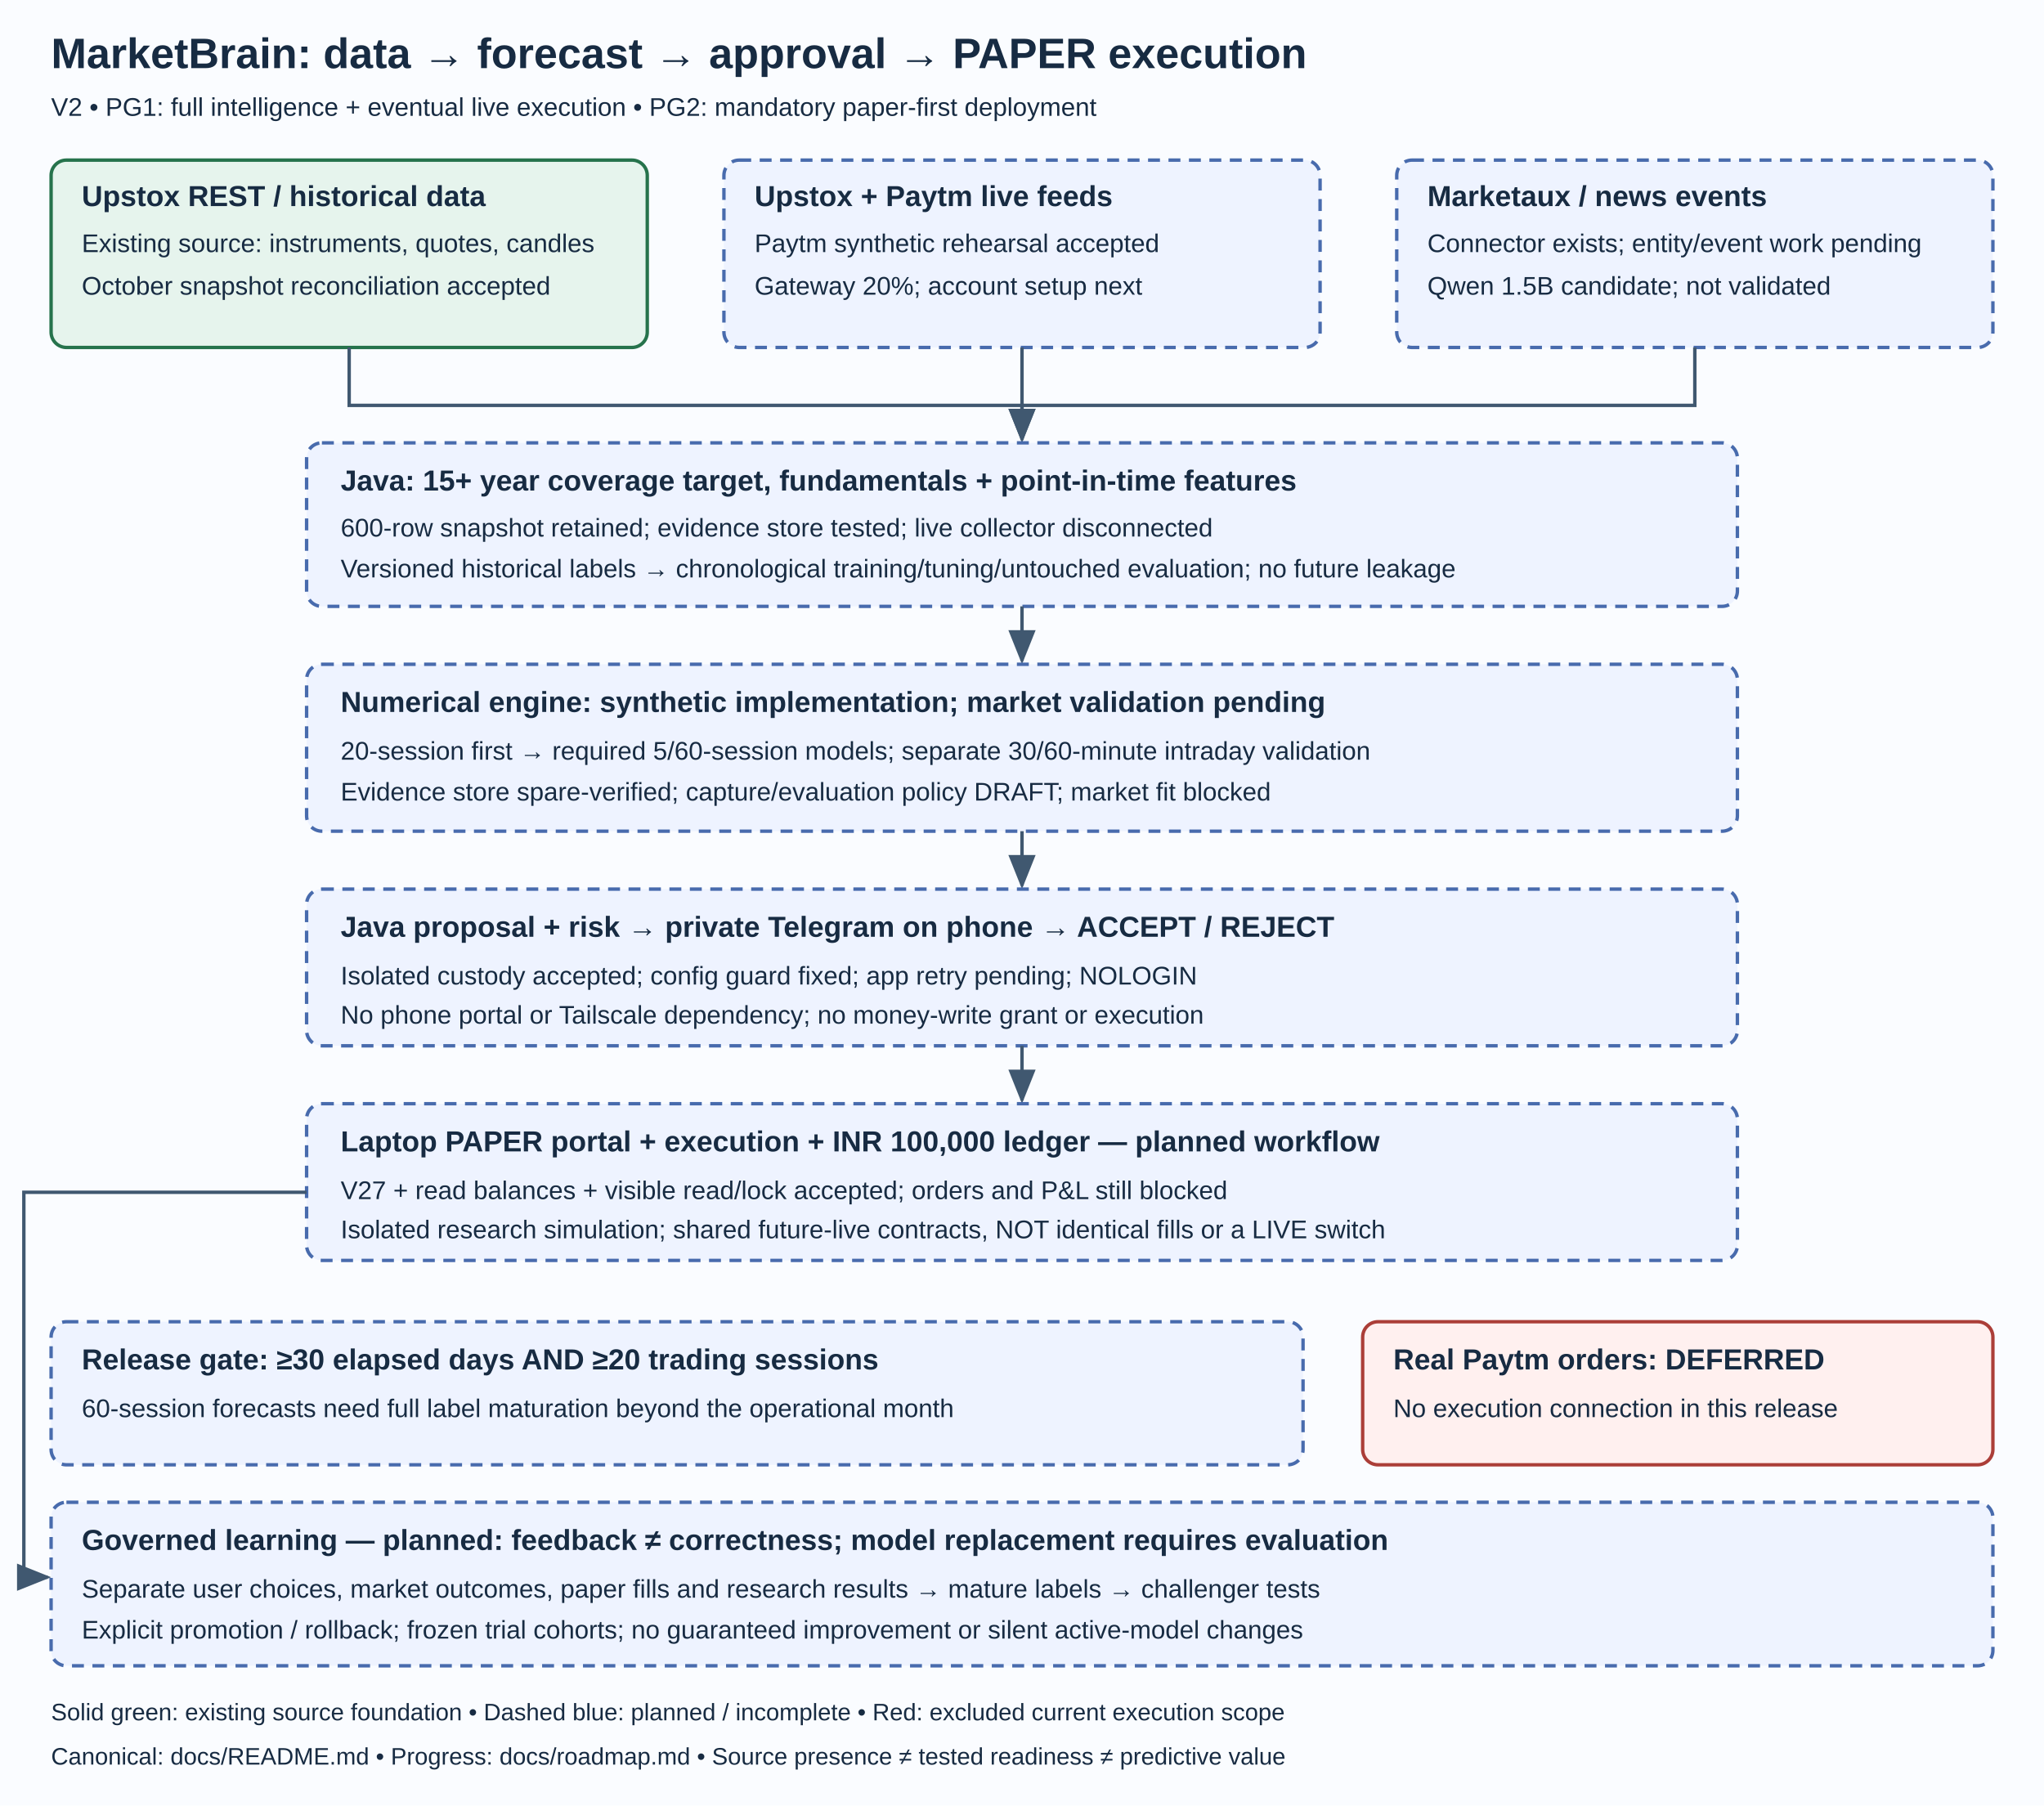
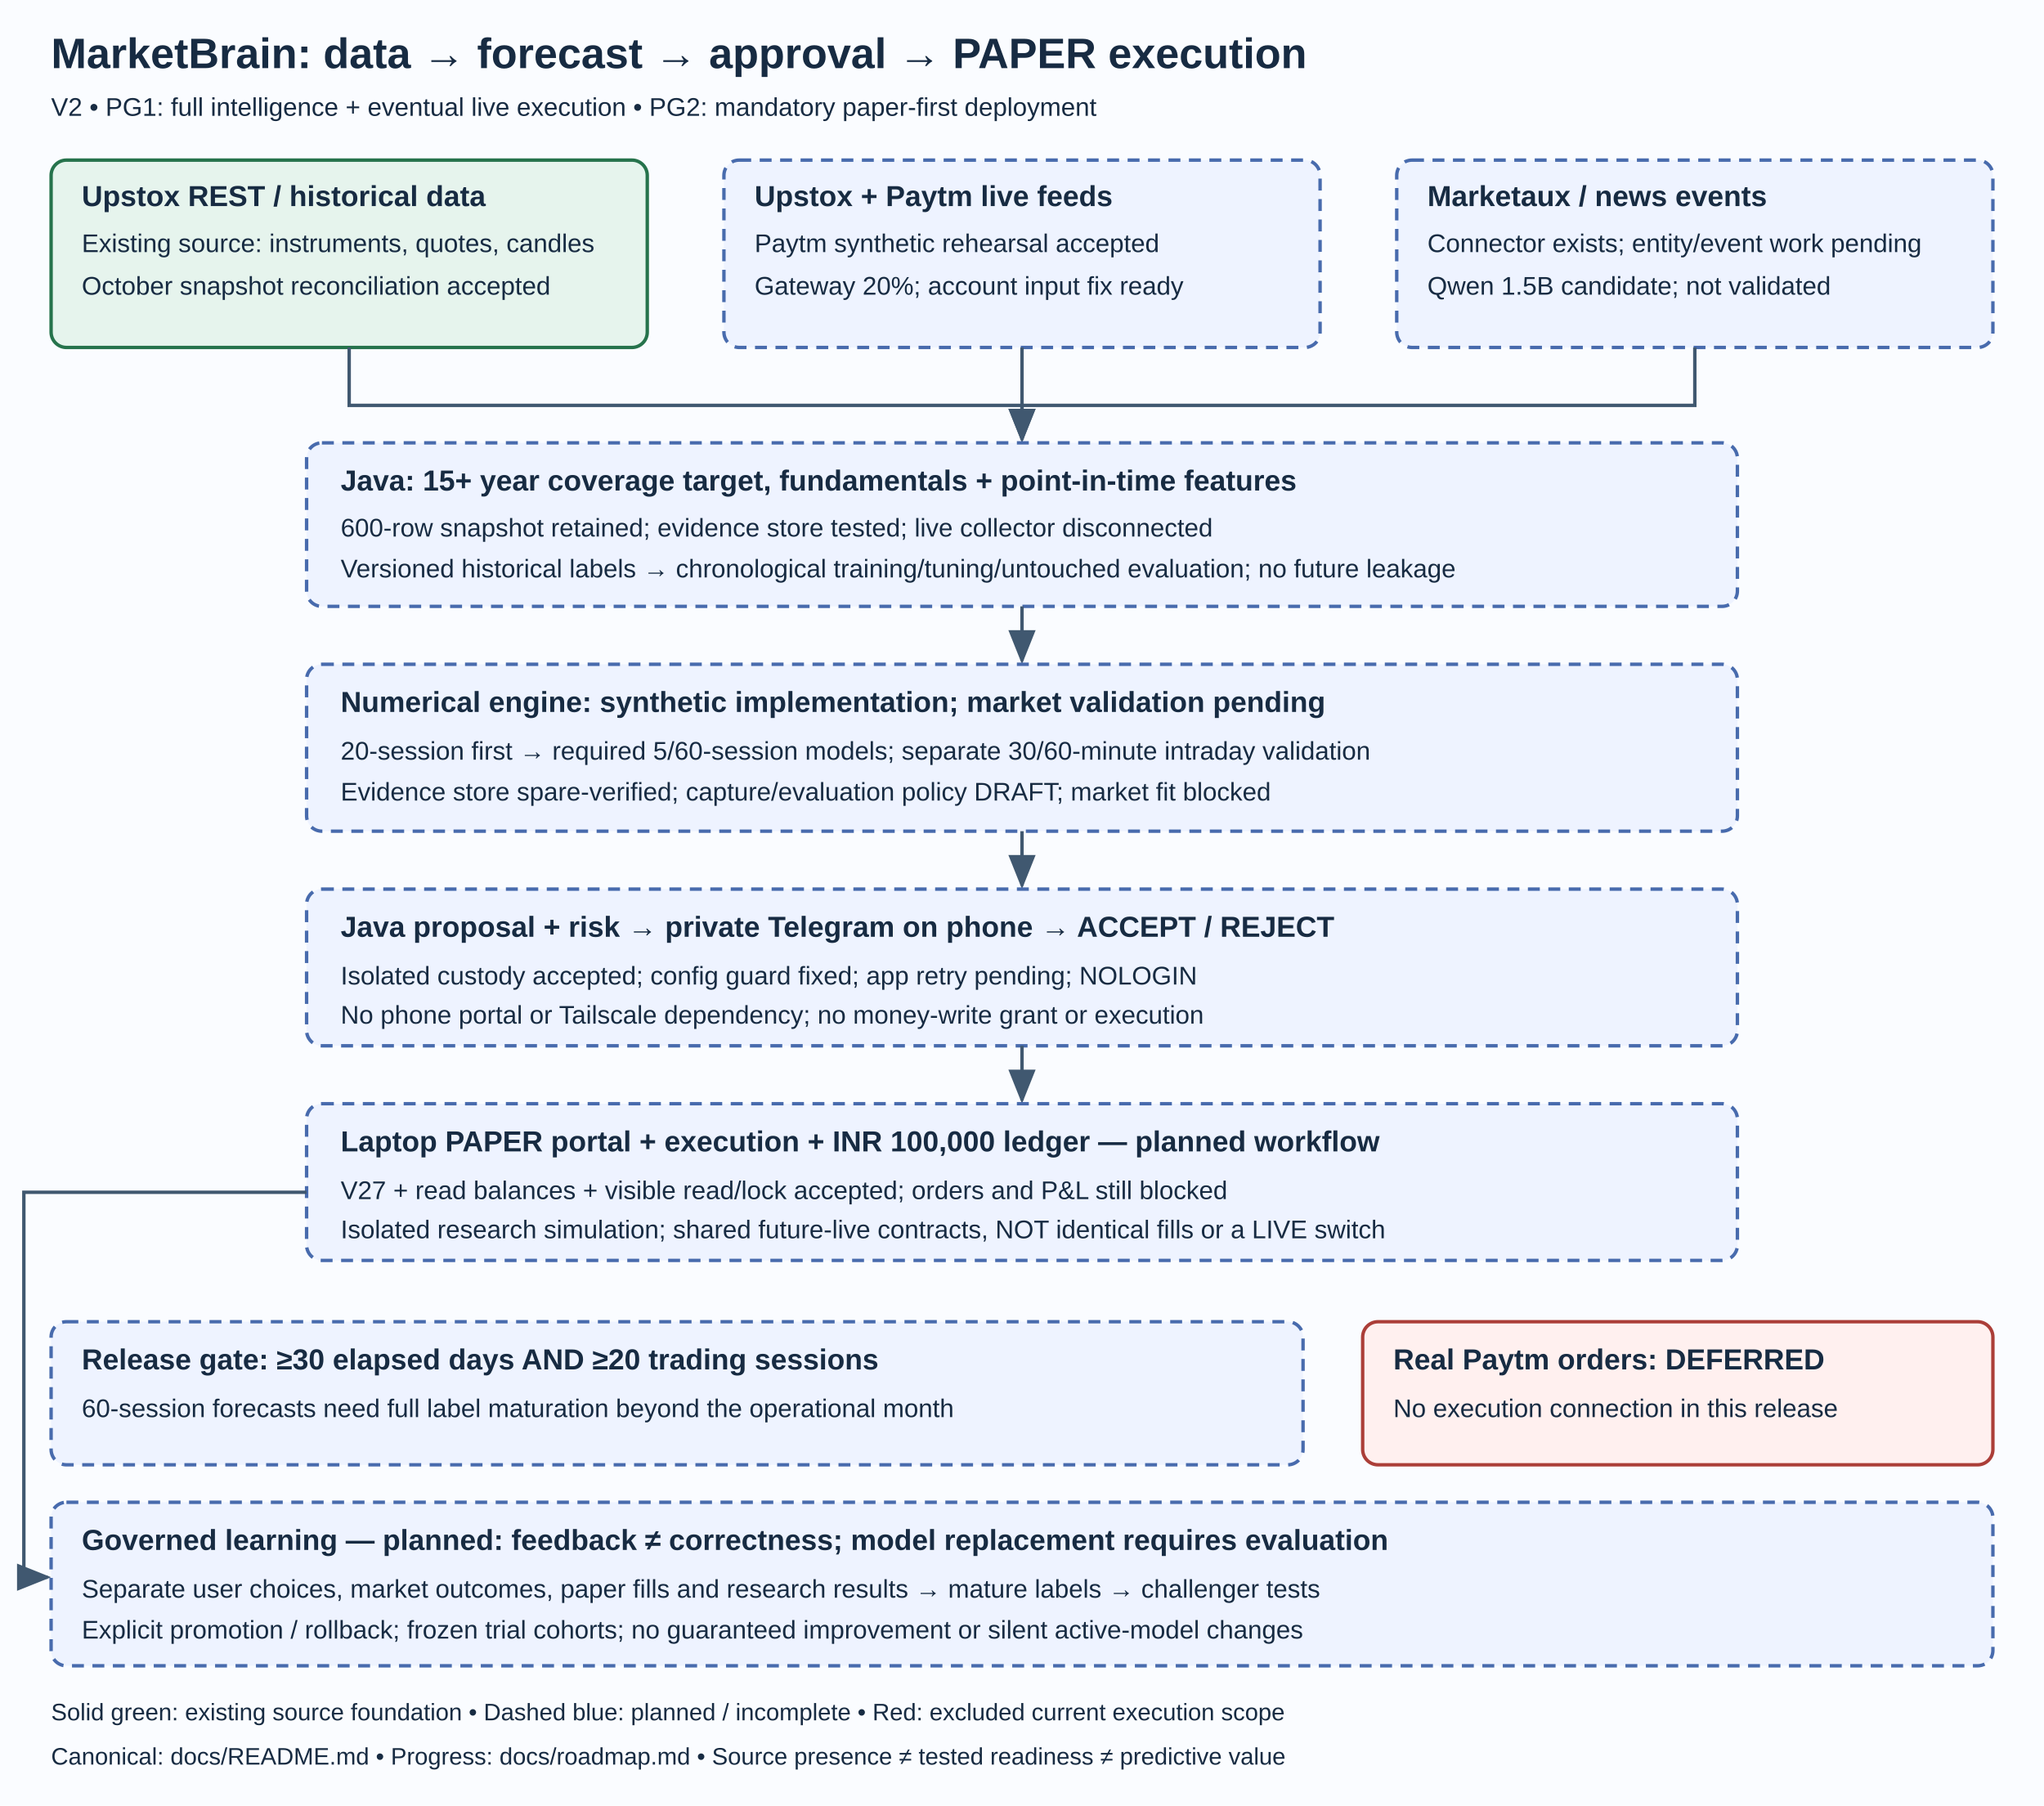
<svg xmlns="http://www.w3.org/2000/svg" width="1200" height="1060" viewBox="0 0 1200 1060" role="img" aria-labelledby="title desc">
  <defs>
    <marker id="arrow" markerWidth="10" markerHeight="8" refX="9" refY="4" orient="auto">
      <path d="M0,0 L10,4 L0,8 Z" fill="#405870" />
    </marker>
    <style>
      text { font-family: Arial, sans-serif; fill: #172b42; }
      .heading { font-size: 25px; font-weight: bold; }
      .label { font-size: 17px; font-weight: bold; }
      .body { font-size: 15px; }
      .small { font-size: 14px; }
      .existing { fill: #e6f4ed; stroke: #26734c; stroke-width: 2; }
      .planned { fill: #eef3ff; stroke: #486bad; stroke-width: 2; stroke-dasharray: 7 5; }
      .blocked { fill: #fff0ef; stroke: #ab3e38; stroke-width: 2; }
      .line { fill: none; stroke: #405870; stroke-width: 2; marker-end: url(#arrow); }
    </style>
  </defs>
  <rect width="1200" height="1060" fill="#fafcff" />
  <text x="30" y="40" class="heading">MarketBrain: data → forecast → approval → PAPER execution</text>
  <text x="30" y="68" class="body">V2 • PG1: full intelligence + eventual live execution • PG2: mandatory paper-first deployment</text>
  <rect x="30" y="94" width="350" height="110" rx="9" class="existing" />
  <text x="48" y="121" class="label">Upstox REST / historical data</text>
  <text x="48" y="148" class="body">Existing source: instruments, quotes, candles</text>
  <text x="48" y="173" class="body">October snapshot reconciliation accepted</text>
  <rect x="425" y="94" width="350" height="110" rx="9" class="planned" />
  <text x="443" y="121" class="label">Upstox + Paytm live feeds</text>
  <text x="443" y="148" class="body">Paytm synthetic rehearsal accepted</text>
-   <text x="443" y="173" class="body">Gateway 20%; account setup next</text>
+   <text x="443" y="173" class="body">Gateway 20%; account input fix ready</text>
  <rect x="820" y="94" width="350" height="110" rx="9" class="planned" />
  <text x="838" y="121" class="label">Marketaux / news events</text>
  <text x="838" y="148" class="body">Connector exists; entity/event work pending</text>
  <text x="838" y="173" class="body">Qwen 1.5B candidate; not validated</text>
  <path d="M205 204 V238 H600 V258" class="line" />
  <path d="M600 204 V258" class="line" />
  <path d="M995 204 V238 H600" fill="none" stroke="#405870" stroke-width="2" />
  <rect x="180" y="260" width="840" height="96" rx="9" class="planned" />
  <text x="200" y="288" class="label">Java: 15+ year coverage target, fundamentals + point-in-time features</text>
  <text x="200" y="315" class="body">600-row snapshot retained; evidence store tested; live collector disconnected</text>
  <text x="200" y="339" class="body">Versioned historical labels → chronological training/tuning/untouched evaluation; no future leakage</text>
  <path d="M600 356 V388" class="line" />
  <rect x="180" y="390" width="840" height="98" rx="9" class="planned" />
  <text x="200" y="418" class="label">Numerical engine: synthetic implementation; market validation pending</text>
  <text x="200" y="446" class="body">20-session first → required 5/60-session models; separate 30/60-minute intraday validation</text>
  <text x="200" y="470" class="body">Evidence store spare-verified; capture/evaluation policy DRAFT; market fit blocked</text>
  <path d="M600 488 V520" class="line" />
  <rect x="180" y="522" width="840" height="92" rx="9" class="planned" />
  <text x="200" y="550" class="label">Java proposal + risk → private Telegram on phone → ACCEPT / REJECT</text>
  <text x="200" y="578" class="body">Isolated custody accepted; config guard fixed; app retry pending; NOLOGIN</text>
  <text x="200" y="601" class="body">No phone portal or Tailscale dependency; no money-write grant or execution</text>
  <path d="M600 614 V646" class="line" />
  <rect x="180" y="648" width="840" height="92" rx="9" class="planned" />
  <text x="200" y="676" class="label">Laptop PAPER portal + execution + INR 100,000 ledger — planned workflow</text>
  <text x="200" y="704" class="body">V27 + read balances + visible read/lock accepted; orders and P&amp;L still blocked</text>
  <text x="200" y="727" class="body">Isolated research simulation; shared future-live contracts, NOT identical fills or a LIVE switch</text>
  <rect x="30" y="776" width="735" height="84" rx="9" class="planned" />
  <text x="48" y="804" class="label">Release gate: ≥30 elapsed days AND ≥20 trading sessions</text>
  <text x="48" y="832" class="body">60-session forecasts need full label maturation beyond the operational month</text>
  <rect x="800" y="776" width="370" height="84" rx="9" class="blocked" />
  <text x="818" y="804" class="label">Real Paytm orders: DEFERRED</text>
  <text x="818" y="832" class="body">No execution connection in this release</text>
  <path d="M180 700 H14 V926 H28" class="line" />
  <rect x="30" y="882" width="1140" height="96" rx="9" class="planned" />
  <text x="48" y="910" class="label">Governed learning — planned: feedback ≠ correctness; model replacement requires evaluation</text>
  <text x="48" y="938" class="body">Separate user choices, market outcomes, paper fills and research results → mature labels → challenger tests</text>
  <text x="48" y="962" class="body">Explicit promotion / rollback; frozen trial cohorts; no guaranteed improvement or silent active-model changes</text>
  <text x="30" y="1010" class="small">Solid green: existing source foundation • Dashed blue: planned / incomplete • Red: excluded current execution scope</text>
  <text x="30" y="1036" class="small">Canonical: docs/README.md • Progress: docs/roadmap.md • Source presence ≠ tested readiness ≠ predictive value</text>
</svg>
